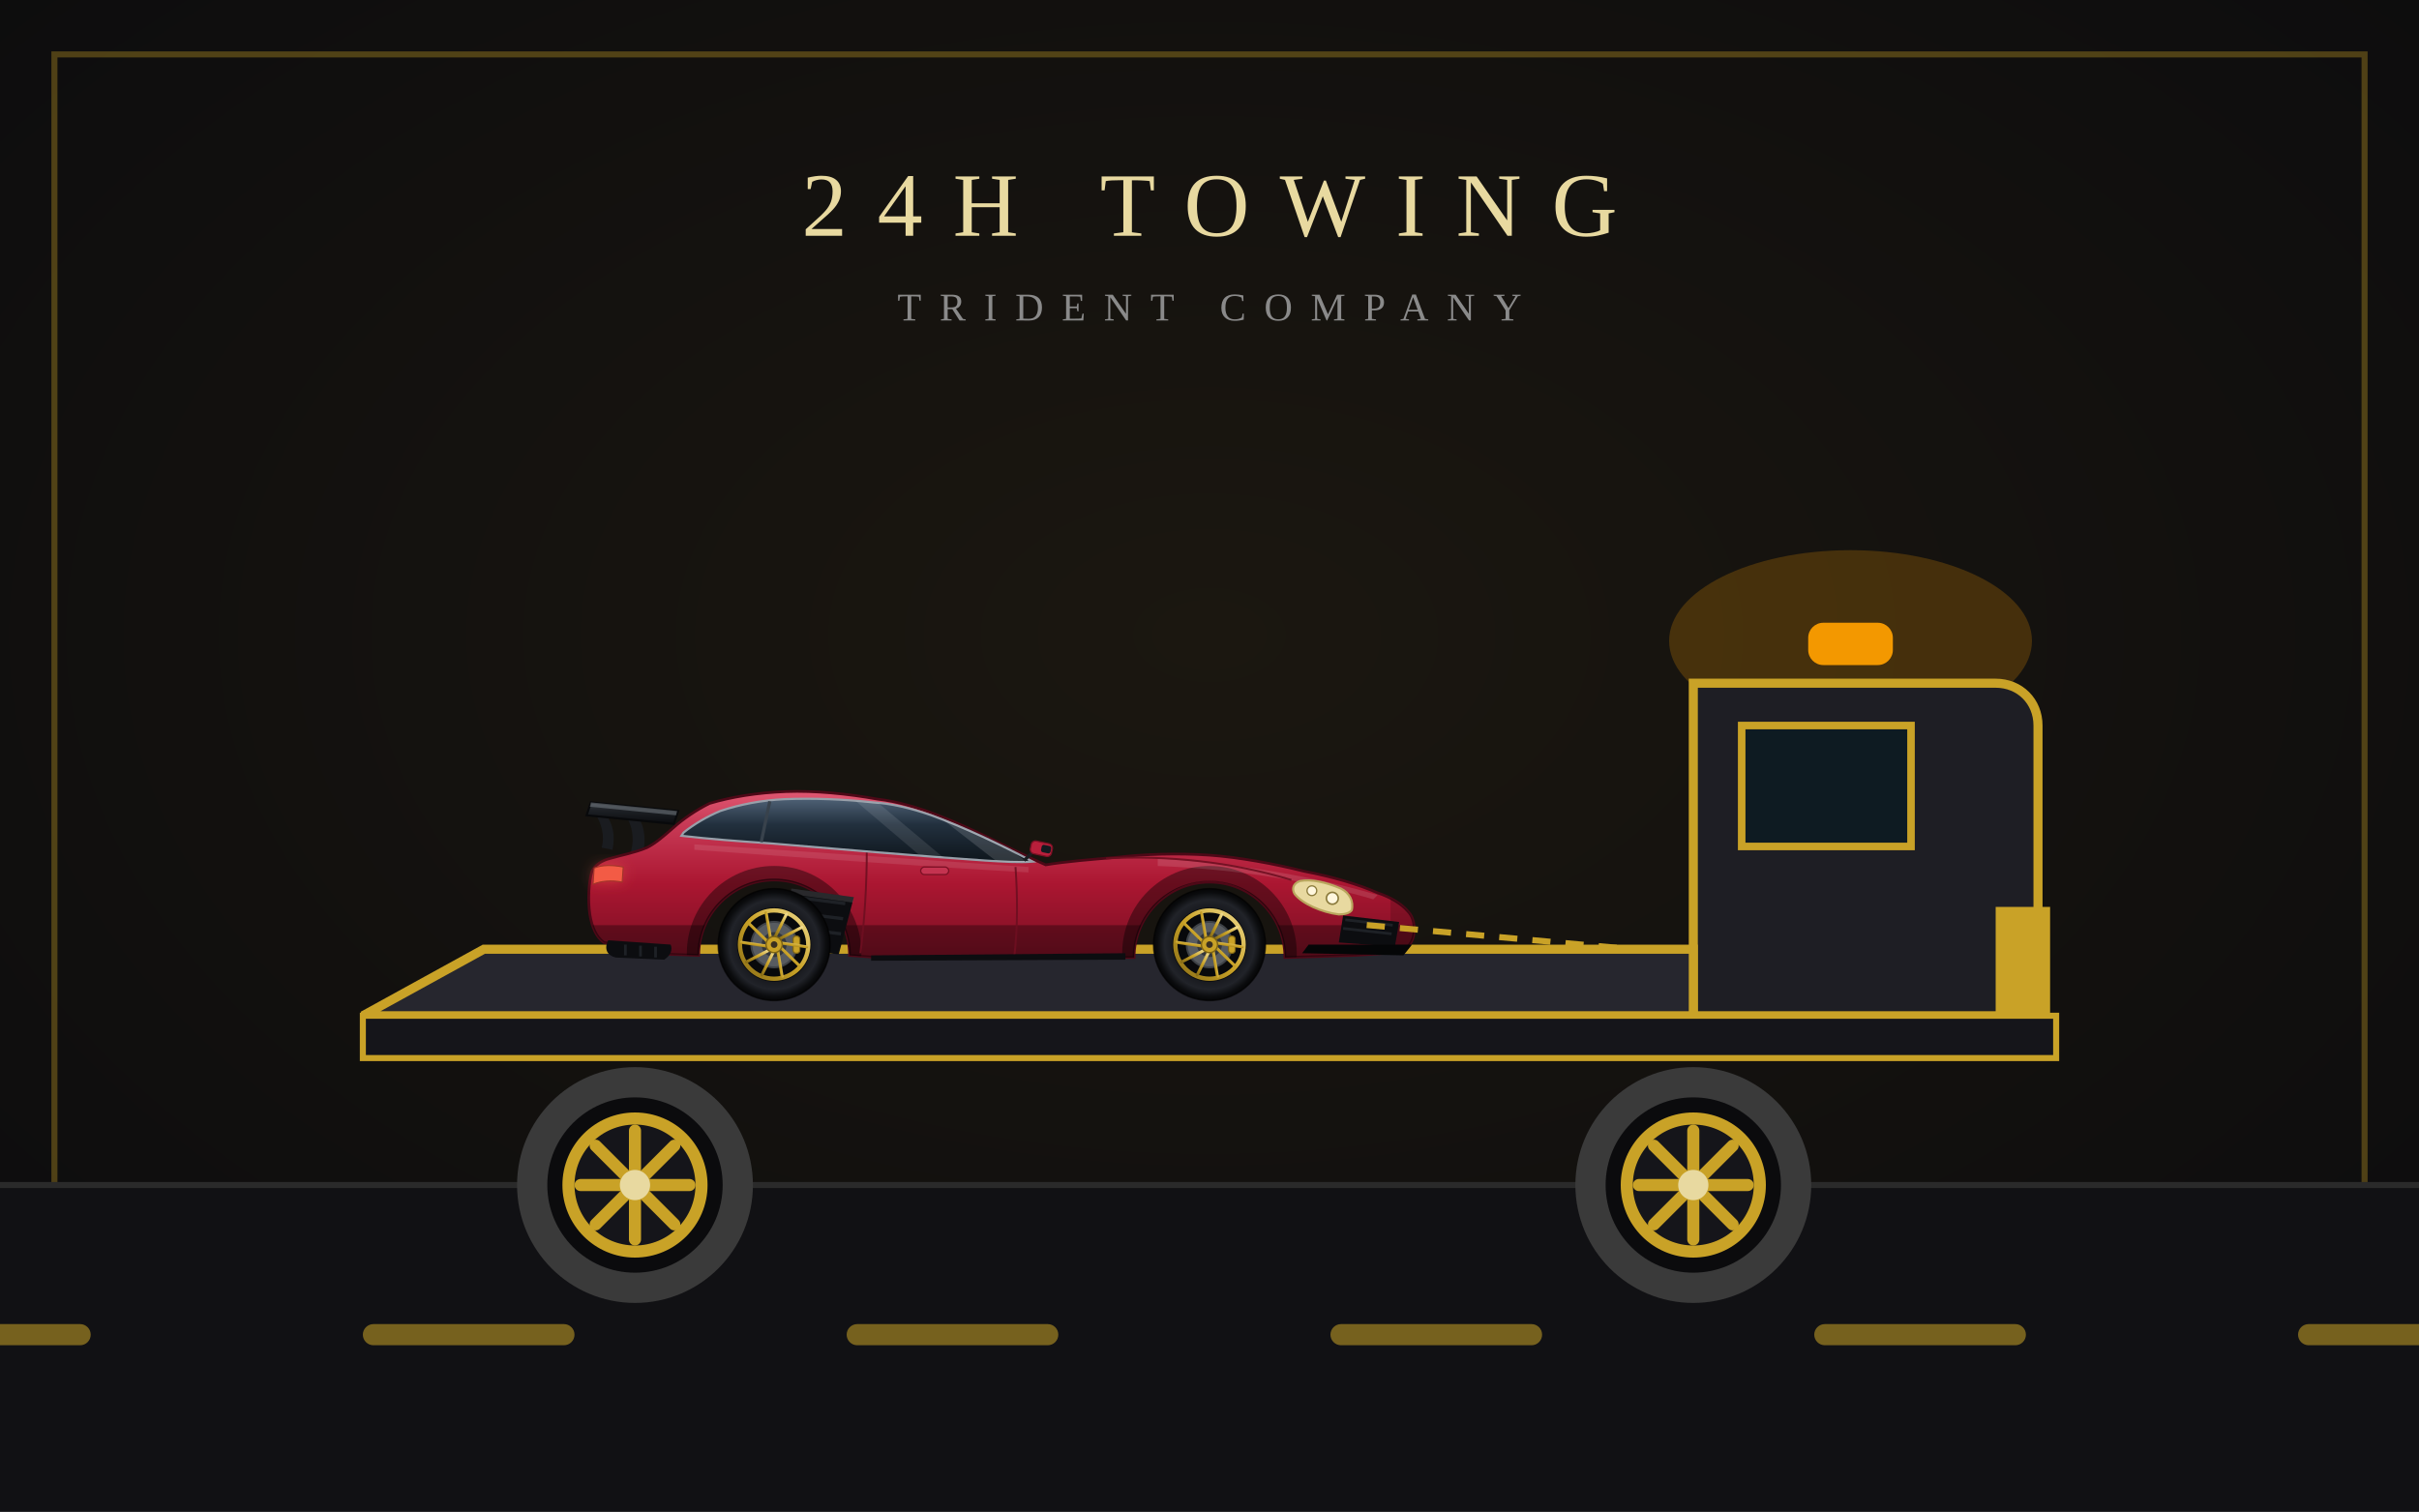
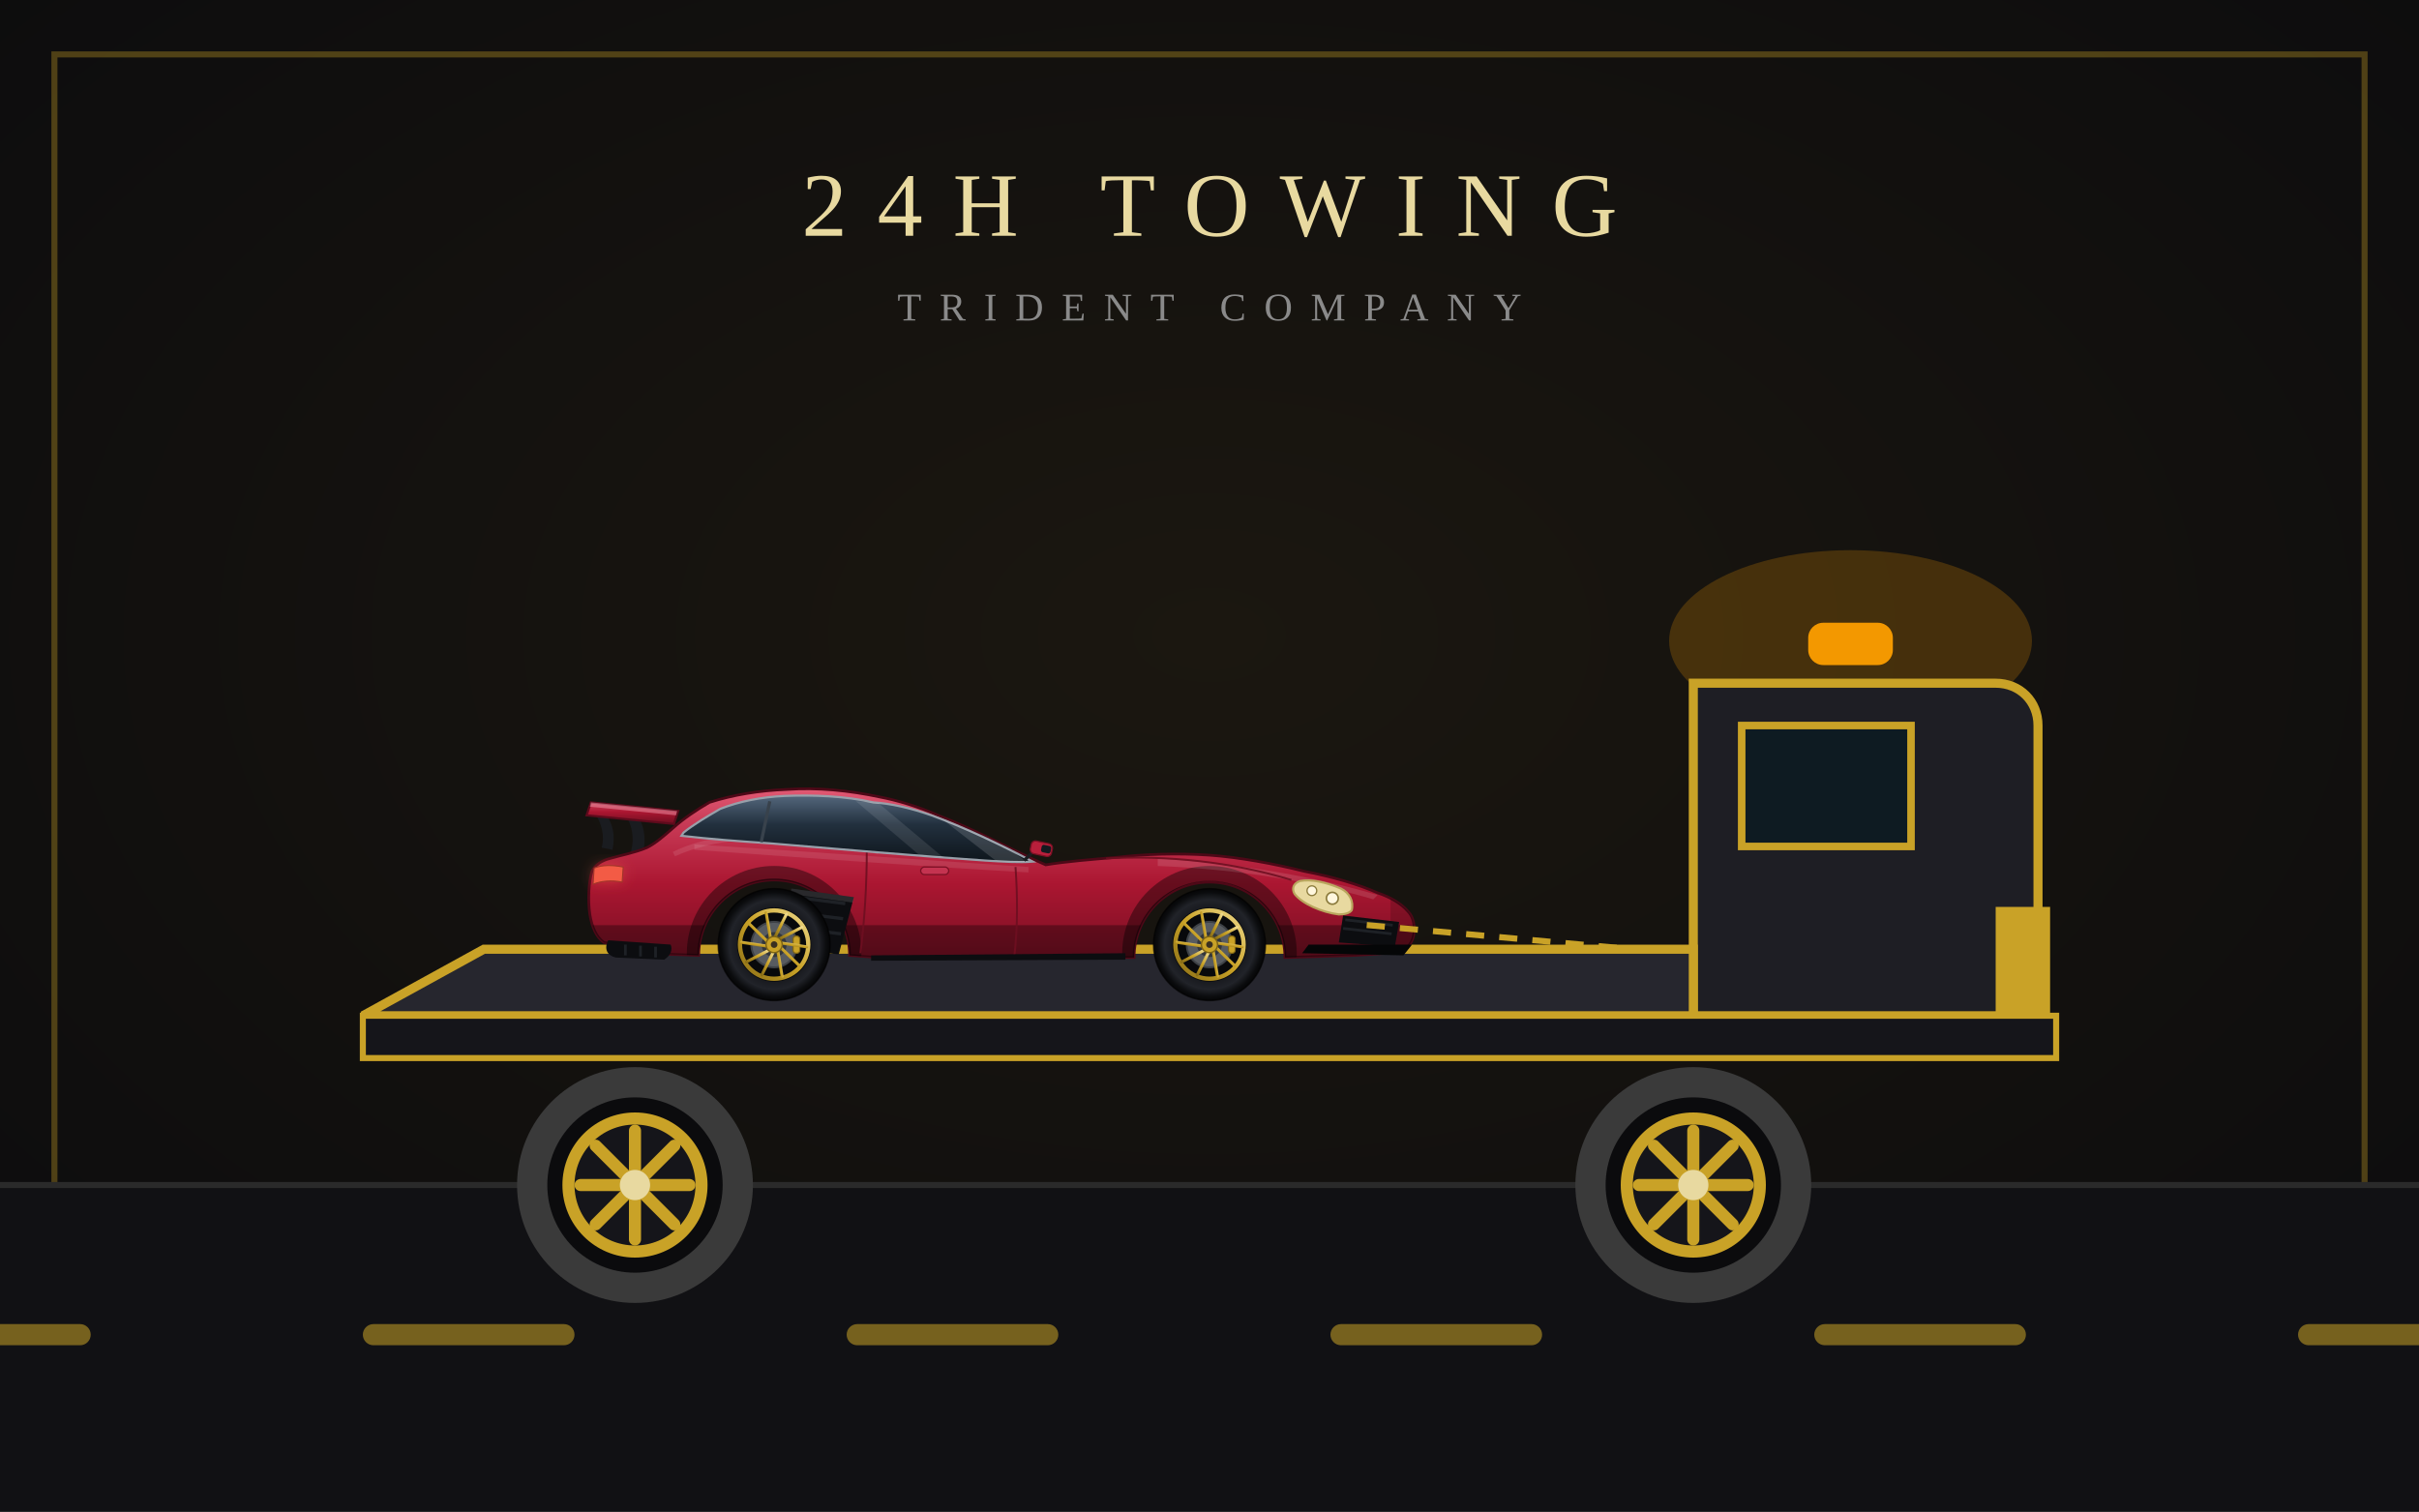
<svg xmlns="http://www.w3.org/2000/svg" viewBox="0 0 800 500" font-family="Georgia, 'Times New Roman', serif">
  <style>
    .wheel{animation:spin .8s linear infinite;transform-box:fill-box;transform-origin:center}
    @keyframes spin{to{transform:rotate(360deg)}}
    .dashes{animation:dash 1.1s linear infinite}
    @keyframes dash{to{transform:translateX(-160px)}}
    .streak{animation:streak 1.6s linear infinite;opacity:0}
    .streak.s2{animation-delay:.5s}
    .streak.s3{animation-delay:1s}
    @keyframes streak{0%{transform:translateX(260px);opacity:0}15%{opacity:.85}85%{opacity:.85}100%{transform:translateX(-560px);opacity:0}}
    .beacon{animation:blink .7s steps(2,jump-none) infinite}
    @keyframes blink{50%{opacity:.15}}
    .glow{animation:glowp .7s steps(2,jump-none) infinite}
    @keyframes glowp{50%{opacity:0}}
    .bob{animation:bob 1.4s ease-in-out infinite}
    @keyframes bob{50%{transform:translateY(2.5px)}}
    @media (prefers-reduced-motion:reduce){*{animation:none!important}}
  </style>
  <rect width="800" height="500" fill="#0B0B0D" />
  <radialGradient id="bg" cx="50%" cy="42%" r="75%">
    <stop offset="0" stop-color="#1B1710" />
    <stop offset="1" stop-color="#0B0B0D" />
  </radialGradient>
  <rect width="800" height="500" fill="url(#bg)" />
  <rect x="18" y="18" width="764" height="464" fill="none" stroke="#C9A227" stroke-opacity=".35" stroke-width="2" />
  <g stroke-linecap="round">
    <line class="streak" x1="120" y1="120" x2="330" y2="120" stroke="#21D4FD" stroke-width="3" opacity=".8" />
    <line class="streak s2" x1="380" y1="165" x2="560" y2="165" stroke="#C24BF5" stroke-width="2.5" />
    <line class="streak s3" x1="200" y1="90" x2="360" y2="90" stroke="#E8D9A0" stroke-width="2" />
  </g>
  <rect x="0" y="392" width="800" height="108" fill="#111114" />
  <line x1="0" y1="392" x2="800" y2="392" stroke="#2A2A2A" stroke-width="2" />
  <g class="dashes">
    <g fill="#C9A227" opacity=".55">
      <rect x="-40" y="438" width="70" height="7" rx="3.5" />
      <rect x="120" y="438" width="70" height="7" rx="3.5" />
      <rect x="280" y="438" width="70" height="7" rx="3.5" />
      <rect x="440" y="438" width="70" height="7" rx="3.5" />
      <rect x="600" y="438" width="70" height="7" rx="3.5" />
      <rect x="760" y="438" width="70" height="7" rx="3.5" />
      <rect x="920" y="438" width="70" height="7" rx="3.5" />
    </g>
  </g>
  <g class="bob">
    <ellipse class="glow" cx="612" cy="212" rx="60" ry="30" fill="#F39800" opacity=".22" />
    <rect class="beacon" x="598" y="206" width="28" height="14" rx="5" fill="#F39800" />
    <path d="M560 226h100c8 0 14 6 14 14v96H560z" fill="#1E1E24" stroke="#C9A227" stroke-width="3" />
    <path d="M576 240h56v40h-56z" fill="#0E1B22" stroke="#C9A227" stroke-width="2.5" />
    <rect x="660" y="300" width="18" height="36" fill="#C9A227" />
    <path d="M120 336l40-22h400v22z" fill="#26262E" stroke="#C9A227" stroke-width="3" />
    <rect x="120" y="336" width="560" height="14" fill="#15151A" stroke="#C9A227" stroke-width="2" />
    <g transform="translate(638 0) scale(-1 1)">
      <g transform="translate(148.19 226.93) scale(0.3564)">
        <defs>
          <linearGradient id="bodyG" x1="0" y1="95" x2="0" y2="292" gradientUnits="userSpaceOnUse">
            <stop offset="0" stop-color="#E25A74" />
            <stop offset=".16" stop-color="#C93B57" />
            <stop offset=".45" stop-color="#AB1631" />
            <stop offset=".78" stop-color="#7C1024" />
            <stop offset="1" stop-color="#4E0817" />
          </linearGradient>
          <linearGradient id="glassG" x1="0" y1="98" x2="0" y2="166" gradientUnits="userSpaceOnUse">
            <stop offset="0" stop-color="#5A6E84" />
            <stop offset=".45" stop-color="#22303E" />
            <stop offset="1" stop-color="#0C1319" />
          </linearGradient>
-           <linearGradient id="wingG" x1="0" y1="104" x2="0" y2="126" gradientUnits="userSpaceOnUse">
-             <stop offset="0" stop-color="#4A5058" />
-             <stop offset=".5" stop-color="#1E2126" />
-             <stop offset="1" stop-color="#0D0F12" />
+           <linearGradient id="wingG" x1="0" y1="106" x2="0" y2="128" gradientUnits="userSpaceOnUse">
+             <stop offset="0" stop-color="#D64C66" />
+             <stop offset=".5" stop-color="#AB1631" />
+             <stop offset="1" stop-color="#6E0E20" />
          </linearGradient>
          <radialGradient id="tireG">
            <stop offset=".55" stop-color="#131418" />
            <stop offset=".8" stop-color="#212329" />
            <stop offset=".93" stop-color="#0B0C0E" />
            <stop offset="1" stop-color="#050506" />
          </radialGradient>
          <linearGradient id="rimG" x1="0" y1="0" x2="1" y2="1">
            <stop offset="0" stop-color="#EED98B" />
            <stop offset=".5" stop-color="#C9A227" />
            <stop offset="1" stop-color="#8A6E16" />
          </linearGradient>
          <filter id="softG" x="-60%" y="-60%" width="220%" height="220%">
            <feGaussianBlur stdDeviation="6" />
          </filter>
          <clipPath id="bodyClip">
-             <path d="M75 246 C66 243 62 235 62 226 C62 219 64 213 68 209 C74 202 84 196 96 192 C114 184 138 177 164 172 C192 165 224 159 252 157 C282 155 312 156 338 159 C362 161 386 163 404 166 C436 152 470 133 504 120 C522 113 542 107 560 105 C588 100 618 97 645 98 C672 99 696 103 716 109 C728 115 740 123 750 132 C758 139 766 146 774 150 C786 155 798 157 808 160 C816 162 822 166 825 172 C828 182 829 198 827 212 C825 224 821 233 814 238 L788 243 C778 247 766 249 754 249 L726 250 A 70 70 0 0 0 586 250 L560 252 C520 253 480 253 440 252 L322 252 A 70 70 0 0 0 182 252 L118 250 C100 249 84 248 75 246 Z" />
+             <path d="M75 246 C66 243 62 235 62 226 C62 219 64 213 68 209 C74 202 84 196 96 192 C114 184 138 177 164 172 C192 165 224 159 252 157 C282 155 312 156 338 159 C362 161 386 163 404 166 C436 152 470 133 504 120 C522 112 542 106 558 103 C586 97 616 94 644 96 C670 97 694 101 716 108 C728 115 740 123 750 132 C758 139 766 146 774 150 C786 155 798 157 808 160 C816 162 822 166 825 172 C828 182 829 198 827 212 C825 224 821 233 814 238 L788 243 C778 247 766 249 754 249 L726 250 A 70 70 0 0 0 586 250 L560 252 C520 253 480 253 440 252 L322 252 A 70 70 0 0 0 182 252 L118 250 C100 249 84 248 75 246 Z" />
          </clipPath>
          <clipPath id="glassClip">
-             <path d="M416 163 C446 147 480 131 510 120 C530 113 548 109 564 108 C592 105 620 104 646 105 C668 106 688 110 706 116 C718 121 730 128 740 136 L742 139 C716 142 690 144 660 146 C600 151 520 158 460 162 C444 163 428 164 416 163 Z" />
+             <path d="M416 163 C446 147 480 131 510 120 C530 113 548 109 564 108 C590 102 620 101 646 102 C668 103 688 107 706 114 C718 121 730 128 740 136 L742 139 C716 142 690 144 660 146 C600 151 520 158 460 162 C444 163 428 164 416 163 Z" />
          </clipPath>
        </defs>
        <g class="body-bob">
          <path d="M778 156 C774 140 777 126 786 117 L796 117 C788 127 785 141 789 154 Z" fill="#1A1C20" />
          <path d="M806 152 C803 138 806 126 814 117 L823 117 C816 127 813 139 816 150 Z" fill="#1A1C20" />
-           <path d="M745 116 L826 108 L830 120 L749 128 Z" fill="url(#wingG)" stroke="#08090B" stroke-width="2" />
-           <path d="M746 116 L826 108 L827 112 L747 120 Z" fill="#6A7178" opacity=".6" />
-           <path d="M75 246 C66 243 62 235 62 226 C62 219 64 213 68 209 C74 202 84 196 96 192 C114 184 138 177 164 172 C192 165 224 159 252 157 C282 155 312 156 338 159 C362 161 386 163 404 166 C436 152 470 133 504 120 C522 113 542 107 560 105 C588 100 618 97 645 98 C672 99 696 103 716 109 C728 115 740 123 750 132 C758 139 766 146 774 150 C786 155 798 157 808 160 C816 162 822 166 825 172 C828 182 829 198 827 212 C825 224 821 233 814 238 L788 243 C778 247 766 249 754 249 L726 250 A 70 70 0 0 0 586 250 L560 252 C520 253 480 253 440 252 L322 252 A 70 70 0 0 0 182 252 L118 250 C100 249 84 248 75 246 Z" fill="url(#bodyG)" stroke="#4E0817" stroke-width="2.5" />
+           <path d="M745 116 L826 108 L830 120 L749 128 Z" fill="url(#wingG)" stroke="#5E0A1C" stroke-width="2" />
+           <path d="M746 116 L826 108 L827 112 L747 120 Z" fill="#E88A9C" opacity=".55" />
+           <path d="M75 246 C66 243 62 235 62 226 C62 219 64 213 68 209 C74 202 84 196 96 192 C114 184 138 177 164 172 C192 165 224 159 252 157 C282 155 312 156 338 159 C362 161 386 163 404 166 C436 152 470 133 504 120 C522 112 542 106 558 103 C586 97 616 94 644 96 C670 97 694 101 716 108 C728 115 740 123 750 132 C758 139 766 146 774 150 C786 155 798 157 808 160 C816 162 822 166 825 172 C828 182 829 198 827 212 C825 224 821 233 814 238 L788 243 C778 247 766 249 754 249 L726 250 A 70 70 0 0 0 586 250 L560 252 C520 253 480 253 440 252 L322 252 A 70 70 0 0 0 182 252 L118 250 C100 249 84 248 75 246 Z" fill="url(#bodyG)" stroke="#4E0817" stroke-width="2.5" />
          <g clip-path="url(#bodyClip)">
            <rect x="50" y="222" width="850" height="40" fill="#000" opacity=".32" />
            <circle cx="252" cy="248" r="74" fill="none" stroke="#000" stroke-width="14" opacity=".4" />
            <circle cx="656" cy="248" r="74" fill="none" stroke="#000" stroke-width="14" opacity=".4" />
            <path d="M96 194 C150 178 220 165 300 160 L300 167 C224 170 154 182 100 198 Z" fill="#FFF" opacity=".12" />
            <path d="M420 168 C510 162 620 154 730 147 L730 152 C620 160 510 168 420 173 Z" fill="#FFF" opacity=".10" />
+             <path d="M556 152 C596 142 640 136 686 138 C712 140 734 146 750 154 L748 158 C730 150 710 145 686 143 C642 141 598 147 560 156 Z" fill="#FFF" opacity=".10" />
            <rect x="50" y="150" width="34" height="110" fill="#000" opacity=".16" />
          </g>
          <g fill="none" stroke="#6E0E20" stroke-width="1.8" opacity=".9">
            <path d="M176 180 C232 163 292 157 348 160" />
            <path d="M432 168 C430 196 430 224 433 250" />
            <path d="M570 152 C570 184 572 218 576 248" />
          </g>
-           <path d="M416 163 C446 147 480 131 510 120 C530 113 548 109 564 108 C592 105 620 104 646 105 C668 106 688 110 706 116 C718 121 730 128 740 136 L742 139 C716 142 690 144 660 146 C600 151 520 158 460 162 C444 163 428 164 416 163 Z" fill="url(#glassG)" stroke="#98A0AA" stroke-width="2" />
+           <path d="M416 163 C446 147 480 131 510 120 C530 113 548 109 564 108 C590 102 620 101 646 102 C668 103 688 107 706 114 C718 121 730 128 740 136 L742 139 C716 142 690 144 660 146 C600 151 520 158 460 162 C444 163 428 164 416 163 Z" fill="url(#glassG)" stroke="#98A0AA" stroke-width="2" />
          <g clip-path="url(#glassClip)">
            <path d="M470 130 L502 122 L448 164 L420 164 Z" fill="#FFF" opacity=".14" />
            <path d="M560 108 L580 107 L520 158 L498 160 Z" fill="#FFF" opacity=".10" />
          </g>
          <line x1="660" y1="107" x2="668" y2="145" stroke="#38424C" stroke-width="3" />
          <path d="M582 196 L640 188 L650 244 L596 249 Z" fill="#0C0D10" />
          <path d="M590 202 L636 196 M592 216 L640 210 M594 230 L644 224" stroke="#1E2126" stroke-width="3" fill="none" />
          <path d="M582 196 L640 188 L641 193 L583 201 Z" fill="#FFF" opacity=".12" />
          <rect x="494" y="168" width="26" height="7" rx="3.5" fill="#C43350" stroke="#7C1024" stroke-width="1.2" />
          <path d="M424 162 L415 153" stroke="#1A1C20" stroke-width="3" />
          <rect x="398" y="145" width="20" height="12" rx="4" fill="#B91F3B" stroke="#7C1024" stroke-width="1.2" transform="rotate(-12 408 151)" />
          <rect x="399" y="148" width="9" height="7" rx="2" fill="#141A20" transform="rotate(-12 403 151)" />
          <path d="M120 208 C118 200 122 192 130 188 C144 182 158 179 168 181 C174 183 176 188 173 193 C166 202 148 210 132 212 C127 212 122 211 120 208 Z" fill="#E8D9A0" stroke="#B9A75E" stroke-width="2" />
          <circle cx="138" cy="197" r="5.5" fill="#FFF7DE" stroke="#8A7A3C" stroke-width="1.5" />
          <circle cx="157" cy="190" r="4.5" fill="#FFF7DE" stroke="#8A7A3C" stroke-width="1.2" />
          <path d="M76 219 L128 213 L132 238 L80 242 Z" fill="#0C0D10" />
          <path d="M82 222 L126 217 M83 230 L128 225" stroke="#1E2126" stroke-width="2.5" fill="none" />
          <path d="M64 240 L160 240 L166 248 L72 250 Z" fill="#050607" />
          <path d="M796 168 C806 166 816 166 823 169 L824 184 C817 181 807 180 797 182 Z" fill="#F35B45" opacity=".5" filter="url(#softG)" />
          <path d="M796 168 C806 166 816 166 823 169 L824 184 C817 181 807 180 797 182 Z" fill="#F35B45" stroke="#A03428" stroke-width="1" />
          <path d="M752 240 L810 236 C814 244 811 250 803 252 L758 254 C752 250 750 245 752 240 Z" fill="#0C0D10" />
          <path d="M766 242 L766 252 M780 241 L780 251 M794 240 L794 250" stroke="#1E2126" stroke-width="2.5" fill="none" />
          <path d="M330 248 L566 250 L566 255 L330 254 Z" fill="#0C0D10" />
        </g>
        <g>
          <circle cx="252" cy="240" r="52.0" fill="url(#tireG)" />
          <circle cx="252" cy="240" r="52.0" fill="none" stroke="#000" stroke-width="1.3" opacity=".6" />
          <circle cx="252" cy="240" r="34.4" fill="#08090B" />
          <circle cx="252" cy="240" r="21.1" fill="#575B60" />
          <circle cx="252" cy="240" r="21.1" fill="none" stroke="#3E4247" stroke-width="1.8" />
          <circle cx="252" cy="240" r="11.6" fill="#34373B" />
          <rect x="228.2" y="232.1" width="6.2" height="15.9" rx="2.6" fill="#C9A227" stroke="#7E6414" stroke-width="1.1" />
          <g class="wheel">
            <circle cx="252" cy="240" r="31.7" fill="none" stroke="url(#rimG)" stroke-width="4.0" />
            <line x1="259.4" y1="241.3" x2="282.3" y2="237.9" stroke="url(#rimG)" stroke-width="2.8" stroke-linecap="round" />
            <line x1="257.2" y1="245.4" x2="277.8" y2="256.1" stroke="url(#rimG)" stroke-width="2.8" stroke-linecap="round" />
            <line x1="253.0" y1="247.4" x2="263.4" y2="268.2" stroke="url(#rimG)" stroke-width="2.8" stroke-linecap="round" />
            <line x1="248.5" y1="246.6" x2="244.6" y2="269.5" stroke="url(#rimG)" stroke-width="2.8" stroke-linecap="round" />
            <line x1="245.3" y1="243.3" x2="228.7" y2="259.5" stroke="url(#rimG)" stroke-width="2.8" stroke-linecap="round" />
            <line x1="244.6" y1="238.7" x2="221.7" y2="242.1" stroke="url(#rimG)" stroke-width="2.8" stroke-linecap="round" />
            <line x1="246.8" y1="234.6" x2="226.2" y2="223.9" stroke="url(#rimG)" stroke-width="2.8" stroke-linecap="round" />
            <line x1="251.0" y1="232.6" x2="240.6" y2="211.8" stroke="url(#rimG)" stroke-width="2.8" stroke-linecap="round" />
            <line x1="255.5" y1="233.4" x2="259.4" y2="210.5" stroke="url(#rimG)" stroke-width="2.8" stroke-linecap="round" />
            <line x1="258.7" y1="236.7" x2="275.3" y2="220.5" stroke="url(#rimG)" stroke-width="2.8" stroke-linecap="round" />
            <circle cx="252" cy="240" r="7.5" fill="#C9A227" stroke="#7E6414" stroke-width="1.3" />
            <circle cx="252" cy="240" r="3.1" fill="#3A3020" />
          </g>
        </g>
        <g>
          <circle cx="656" cy="240" r="52.0" fill="url(#tireG)" />
          <circle cx="656" cy="240" r="52.0" fill="none" stroke="#000" stroke-width="1.3" opacity=".6" />
          <circle cx="656" cy="240" r="34.4" fill="#08090B" />
          <circle cx="656" cy="240" r="21.1" fill="#575B60" />
          <circle cx="656" cy="240" r="21.1" fill="none" stroke="#3E4247" stroke-width="1.8" />
          <circle cx="656" cy="240" r="11.6" fill="#34373B" />
          <rect x="632.2" y="232.1" width="6.2" height="15.9" rx="2.6" fill="#C9A227" stroke="#7E6414" stroke-width="1.1" />
          <g class="wheel">
            <circle cx="656" cy="240" r="31.7" fill="none" stroke="url(#rimG)" stroke-width="4.0" />
            <line x1="663.4" y1="241.3" x2="686.3" y2="237.9" stroke="url(#rimG)" stroke-width="2.8" stroke-linecap="round" />
            <line x1="661.2" y1="245.4" x2="681.8" y2="256.1" stroke="url(#rimG)" stroke-width="2.8" stroke-linecap="round" />
            <line x1="657.0" y1="247.4" x2="667.4" y2="268.2" stroke="url(#rimG)" stroke-width="2.8" stroke-linecap="round" />
            <line x1="652.5" y1="246.6" x2="648.6" y2="269.5" stroke="url(#rimG)" stroke-width="2.8" stroke-linecap="round" />
            <line x1="649.3" y1="243.3" x2="632.7" y2="259.5" stroke="url(#rimG)" stroke-width="2.8" stroke-linecap="round" />
            <line x1="648.6" y1="238.7" x2="625.7" y2="242.1" stroke="url(#rimG)" stroke-width="2.8" stroke-linecap="round" />
            <line x1="650.8" y1="234.6" x2="630.2" y2="223.9" stroke="url(#rimG)" stroke-width="2.8" stroke-linecap="round" />
            <line x1="655.0" y1="232.6" x2="644.6" y2="211.8" stroke="url(#rimG)" stroke-width="2.8" stroke-linecap="round" />
            <line x1="659.5" y1="233.4" x2="663.4" y2="210.5" stroke="url(#rimG)" stroke-width="2.8" stroke-linecap="round" />
            <line x1="662.7" y1="236.7" x2="679.3" y2="220.5" stroke="url(#rimG)" stroke-width="2.8" stroke-linecap="round" />
            <circle cx="656" cy="240" r="7.5" fill="#C9A227" stroke="#7E6414" stroke-width="1.3" />
            <circle cx="656" cy="240" r="3.1" fill="#3A3020" />
          </g>
        </g>
      </g>
    </g>
    <path d="M452 306l88 8" stroke="#C9A227" stroke-width="2" stroke-dasharray="6 5" />
  </g>
  <g>
    <circle cx="560" cy="392" r="34" fill="#0B0B0D" stroke="#3A3A3A" stroke-width="10" />
    <g class="wheel" stroke="#C9A227" stroke-width="4" stroke-linecap="round">
      <circle cx="560" cy="392" r="22" fill="#15151A" />
      <line x1="560" y1="374" x2="560" y2="410" />
      <line x1="542" y1="392" x2="578" y2="392" />
      <line x1="547" y1="379" x2="573" y2="405" />
      <line x1="573" y1="379" x2="547" y2="405" />
    </g>
    <circle cx="560" cy="392" r="5" fill="#E8D9A0" />
  </g>
  <g>
    <circle cx="210" cy="392" r="34" fill="#0B0B0D" stroke="#3A3A3A" stroke-width="10" />
    <g class="wheel" stroke="#C9A227" stroke-width="4" stroke-linecap="round">
      <circle cx="210" cy="392" r="22" fill="#15151A" />
      <line x1="210" y1="374" x2="210" y2="410" />
      <line x1="192" y1="392" x2="228" y2="392" />
      <line x1="197" y1="379" x2="223" y2="405" />
      <line x1="223" y1="379" x2="197" y2="405" />
    </g>
    <circle cx="210" cy="392" r="5" fill="#E8D9A0" />
  </g>
  <text x="400" y="78" text-anchor="middle" fill="#E8D9A0" font-size="30" letter-spacing="10">24H TOWING</text>
  <text x="400" y="106" text-anchor="middle" fill="#8A8A8A" font-size="13" letter-spacing="6">TRIDENT COMPANY</text>
</svg>
